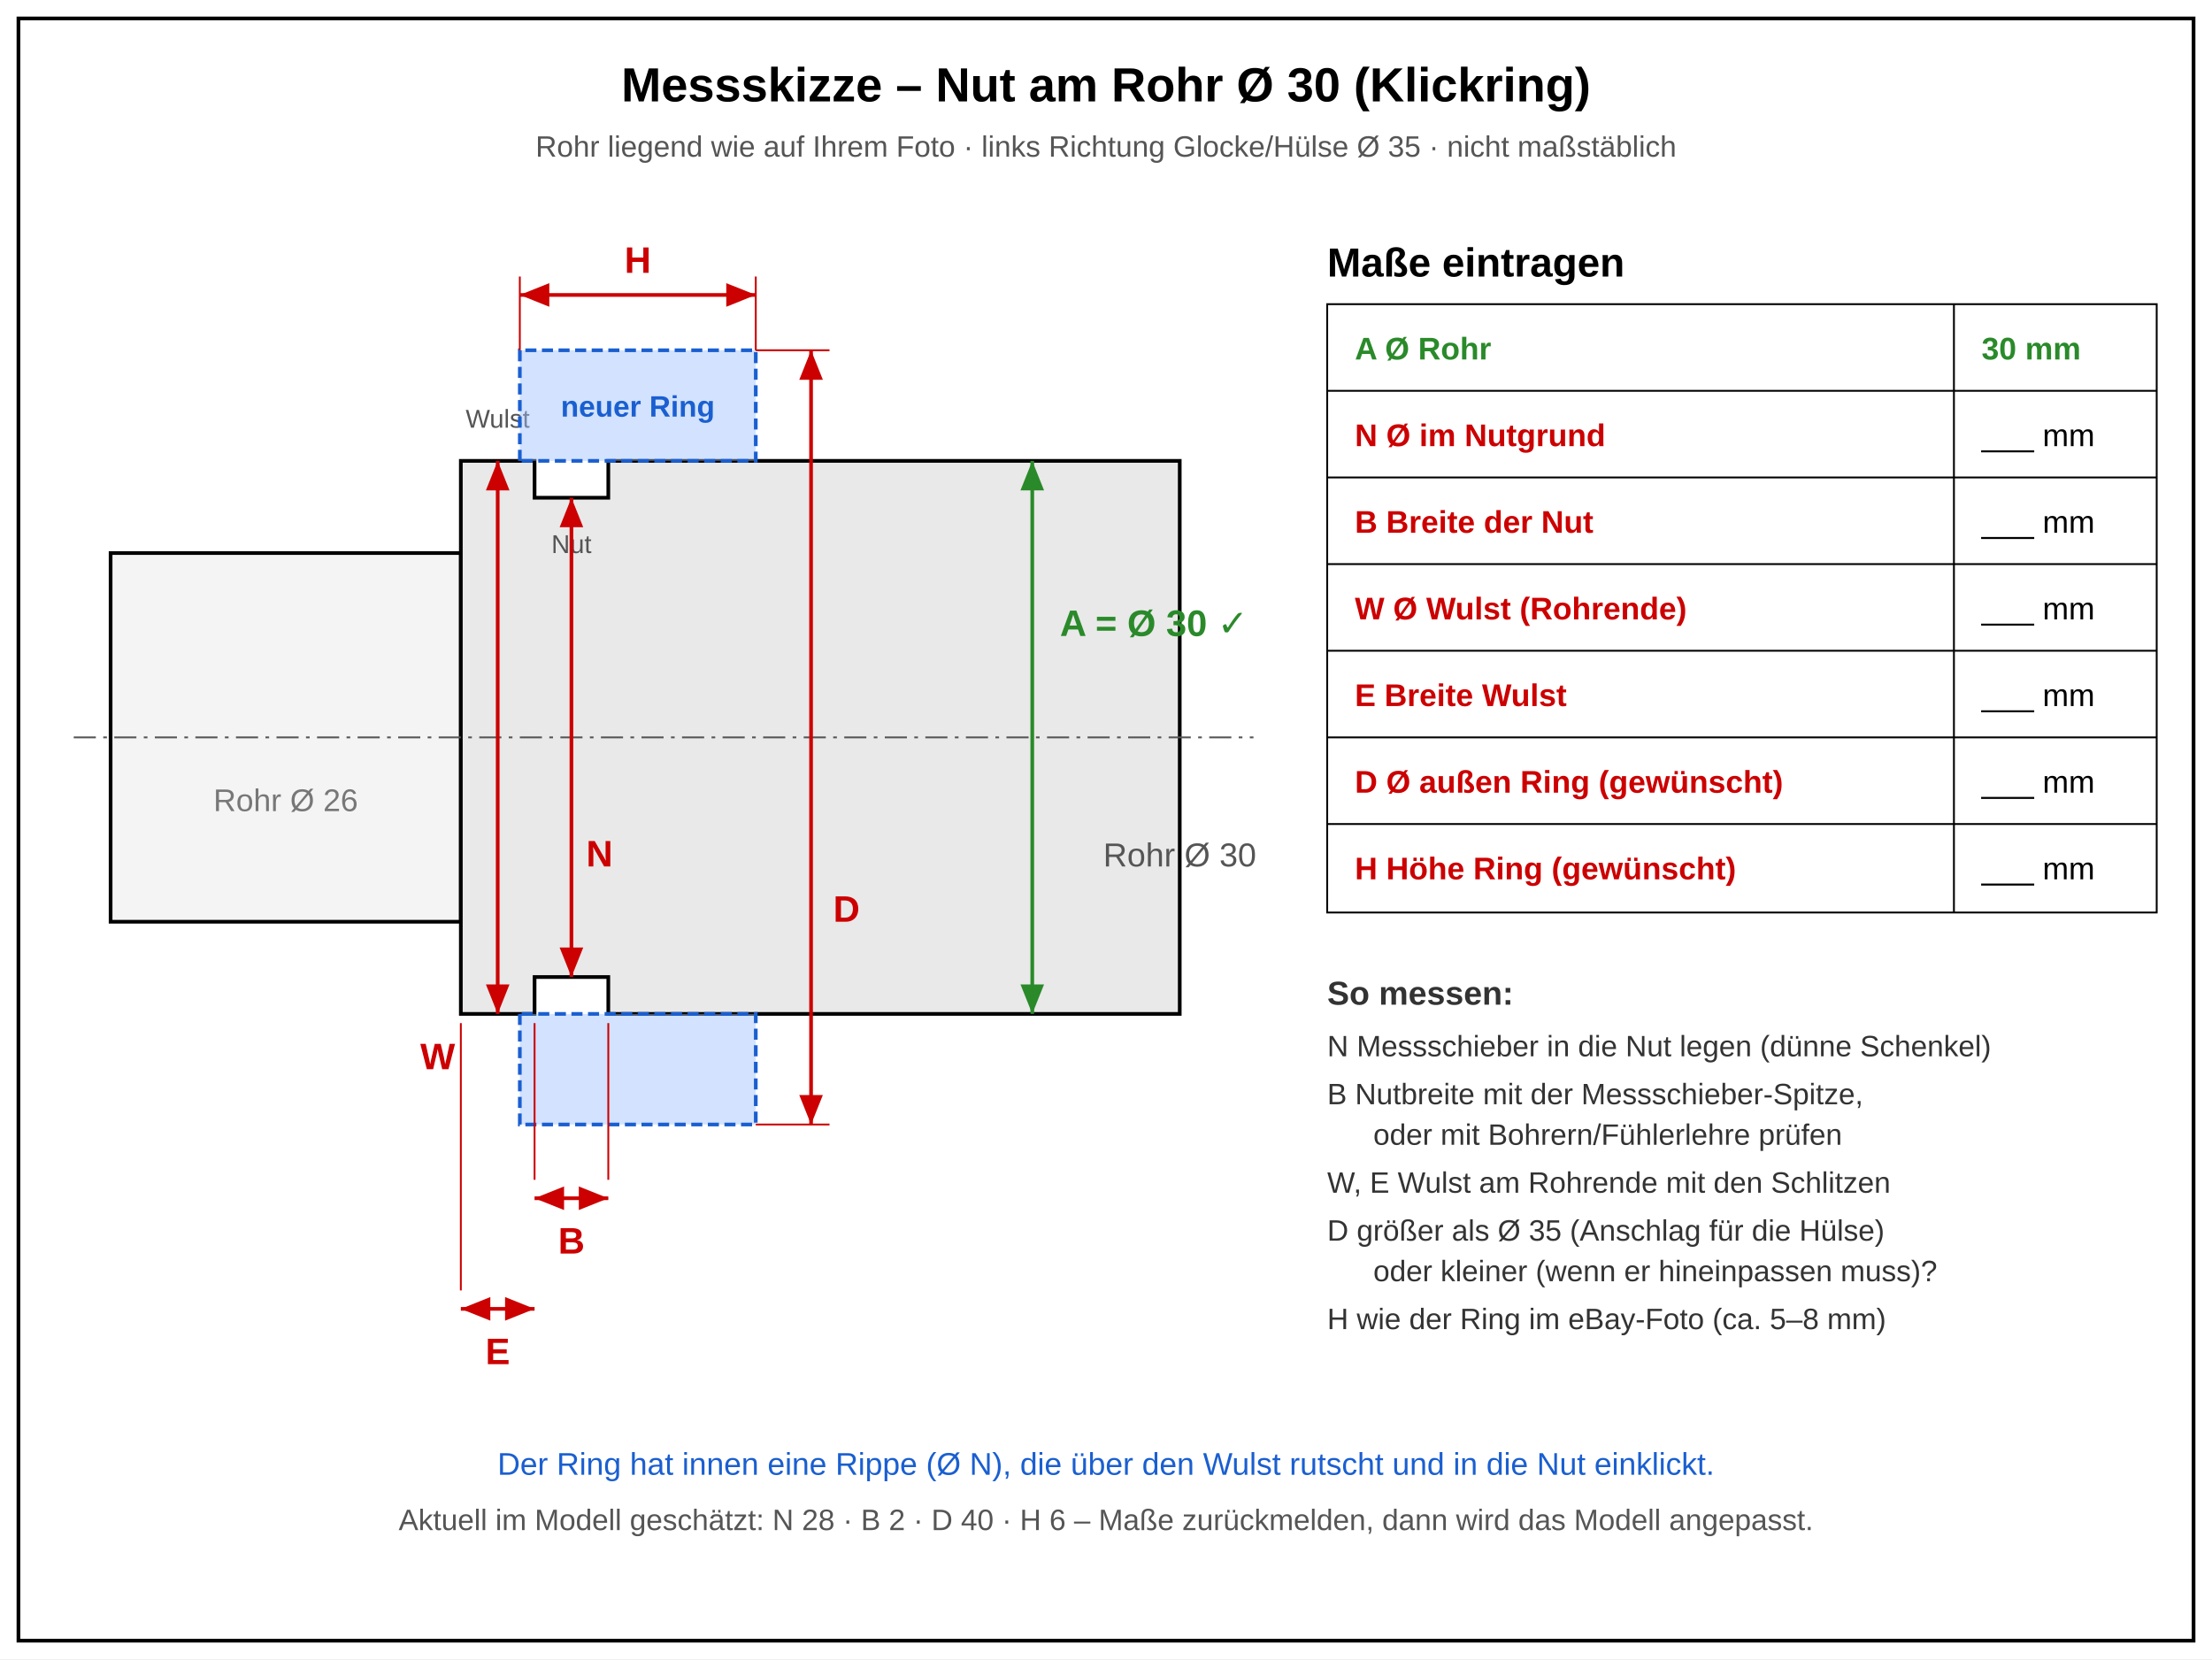
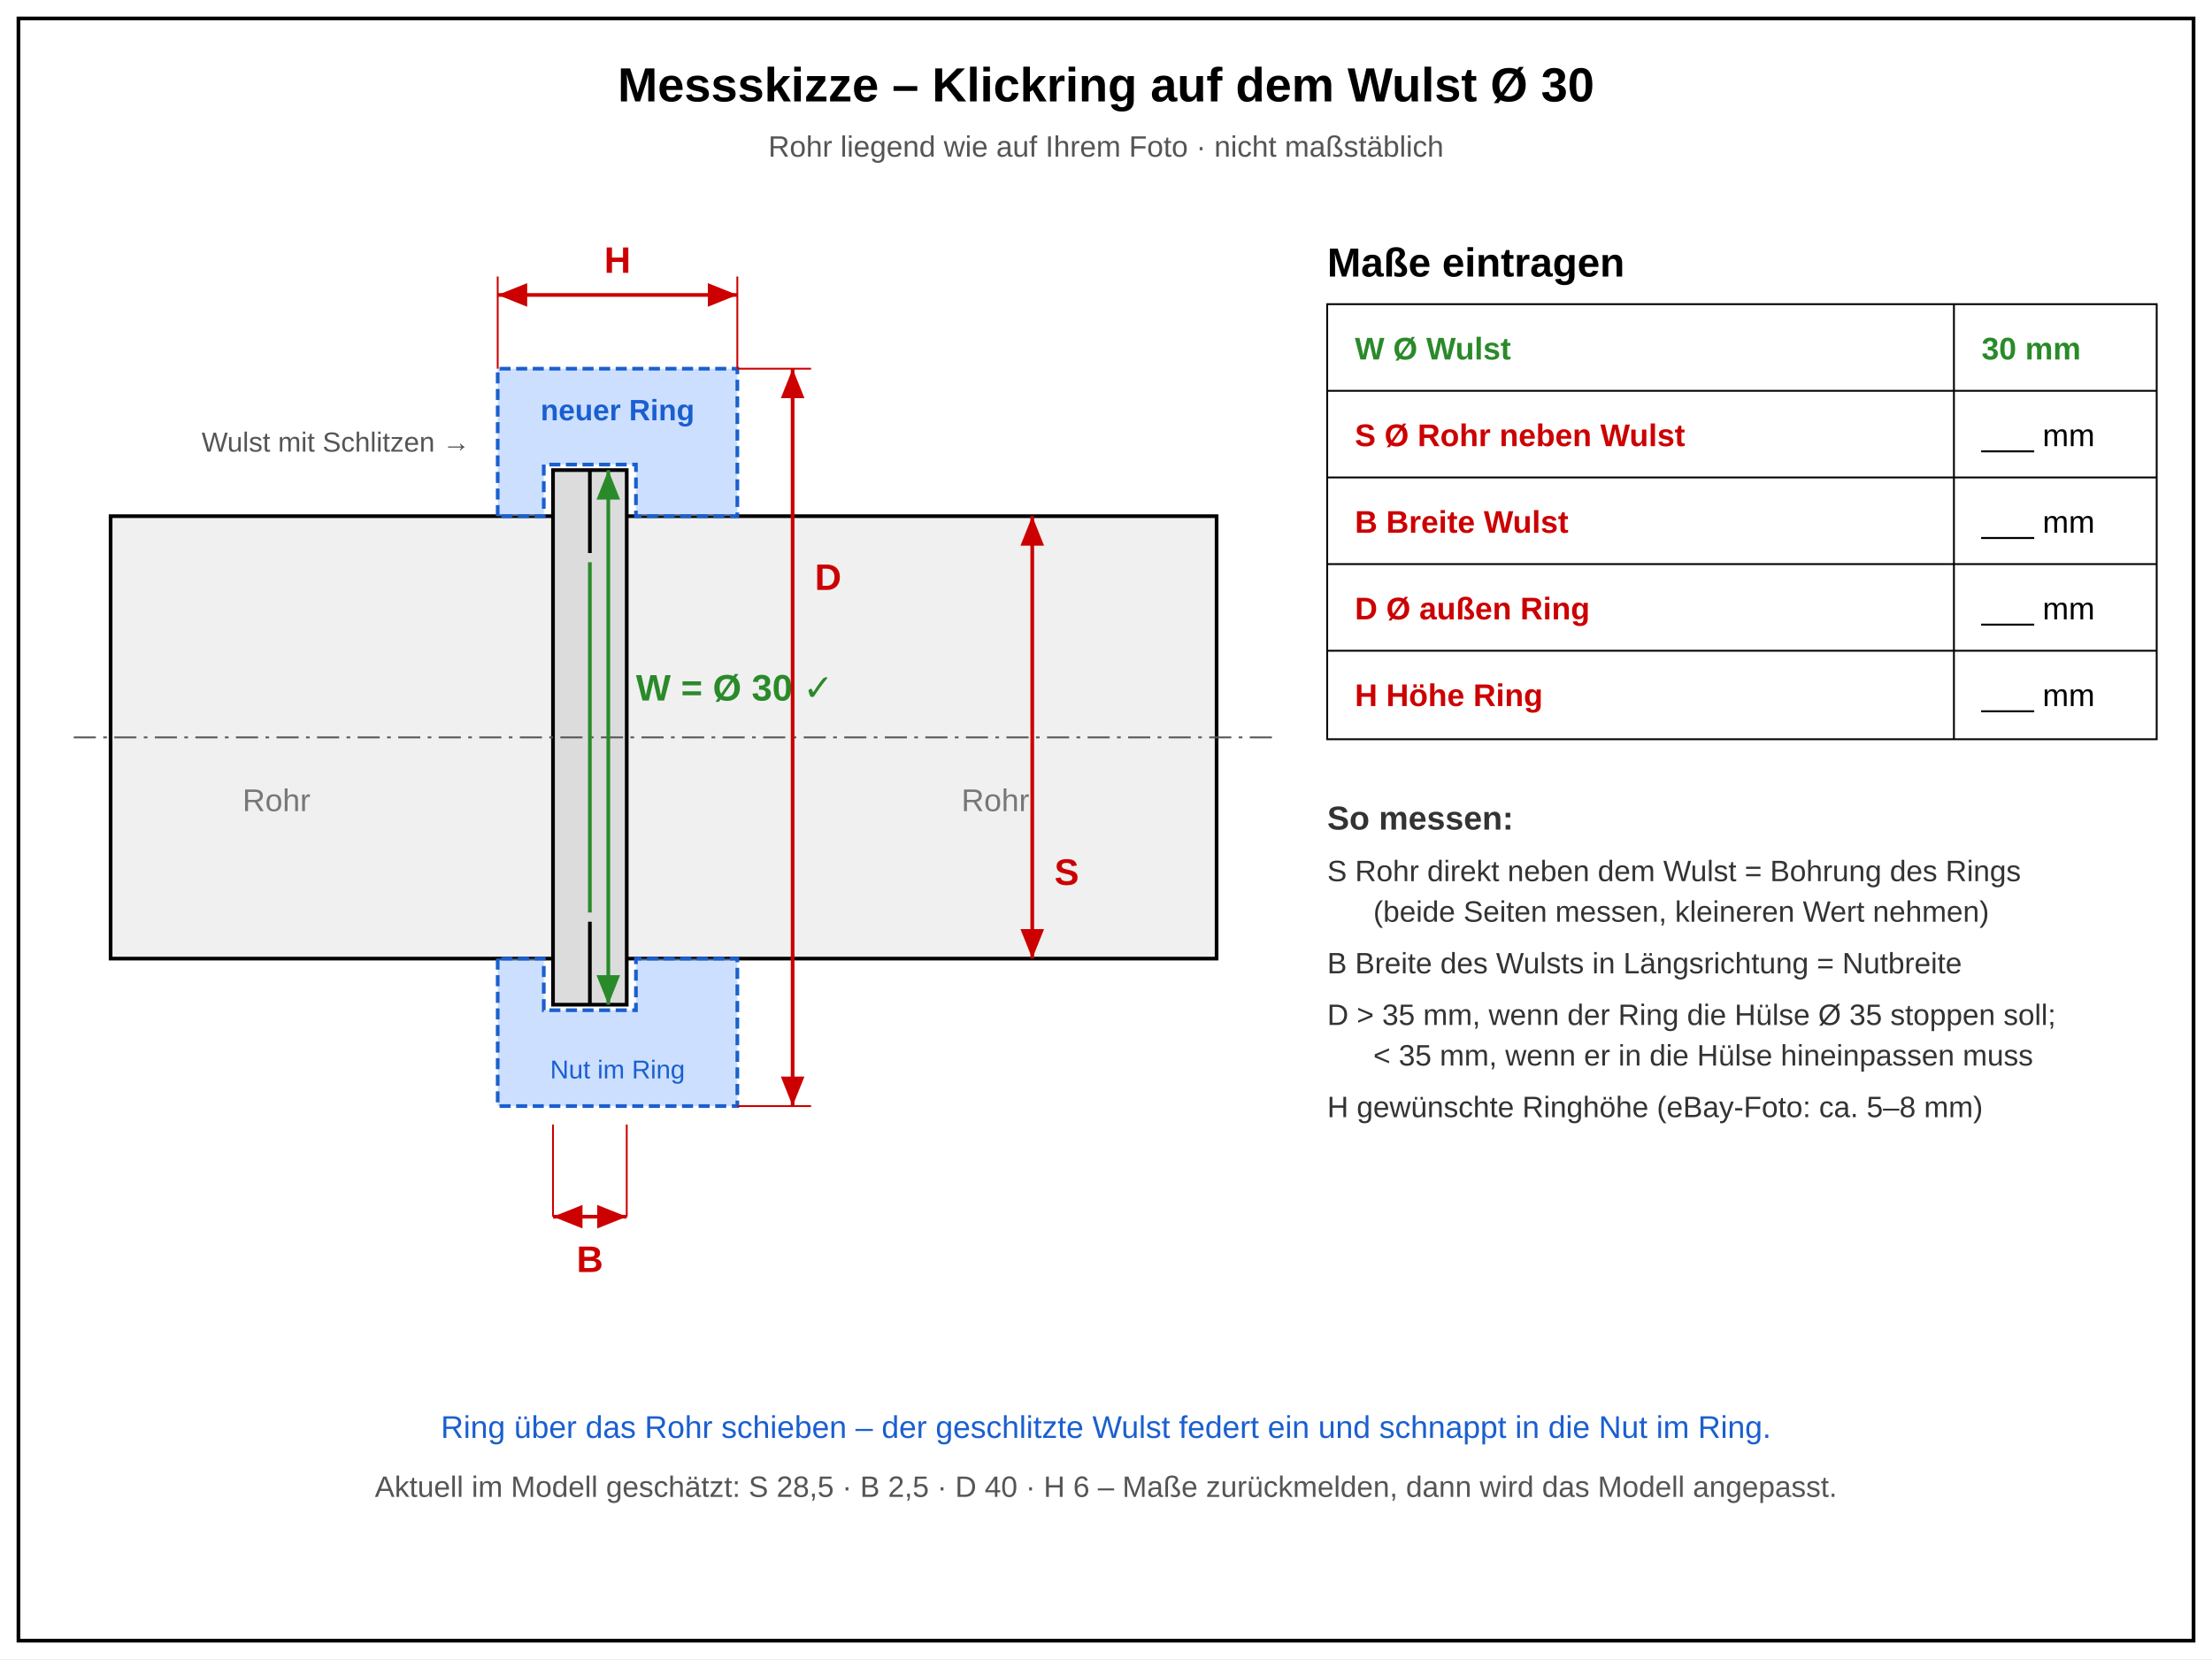
<svg xmlns="http://www.w3.org/2000/svg" width="1200" height="900" viewBox="0 0 1200 900" font-family="Arial, sans-serif">
  <defs>
    <marker id="a" viewBox="0 0 10 10" refX="10" refY="5" markerWidth="8" markerHeight="8" orient="auto-start-reverse">
      <path d="M0,1 L10,5 L0,9 z" fill="#c00" />
    </marker>
    <marker id="g" viewBox="0 0 10 10" refX="10" refY="5" markerWidth="8" markerHeight="8" orient="auto-start-reverse">
      <path d="M0,1 L10,5 L0,9 z" fill="#2a8a2a" />
    </marker>
  </defs>
  <rect width="1200" height="900" fill="#fff" />
  <rect x="10" y="10" width="1180" height="880" fill="none" stroke="#000" stroke-width="2" />
-   <text x="600" y="55" font-size="26" font-weight="bold" text-anchor="middle">Messskizze – Nut am Rohr Ø 30 (Klickring)</text>
-   <text x="600" y="85" font-size="16" text-anchor="middle" fill="#555">Rohr liegend wie auf Ihrem Foto · links Richtung Glocke/Hülse Ø 35 · nicht maßstäblich</text>
-   <rect x="60" y="300" width="190" height="200" fill="#f4f4f4" stroke="#000" stroke-width="2" />
-   <text x="155" y="440" font-size="17" text-anchor="middle" fill="#777">Rohr Ø 26</text>
-   <path d="M250,270 L250,250 L290,250 L290,270 L330,270 L330,250 L640,250 L640,550 L330,550 L330,530 L290,530 L290,550 L250,550 L250,530 Z" fill="#e9e9e9" stroke="#000" stroke-width="2" />
-   <text x="640" y="470" font-size="18" text-anchor="middle" fill="#555">Rohr Ø 30</text>
-   <text x="270" y="232" font-size="14" text-anchor="middle" fill="#555">Wulst</text>
-   <text x="310" y="300" font-size="14" text-anchor="middle" fill="#555">Nut</text>
-   <line x1="40" y1="400" x2="680" y2="400" stroke="#555" stroke-dasharray="12 4 2 4" />
-   <path d="M282,250 L282,190 L410,190 L410,250 Z" fill="#9cc0ff" fill-opacity="0.45" stroke="#1a5fd0" stroke-width="2" stroke-dasharray="6 3" />
-   <path d="M282,550 L282,610 L410,610 L410,550 Z" fill="#9cc0ff" fill-opacity="0.45" stroke="#1a5fd0" stroke-width="2" stroke-dasharray="6 3" />
-   <text x="346" y="226" font-size="16" fill="#1a5fd0" font-weight="bold" text-anchor="middle">neuer Ring</text>
-   <line x1="560" y1="250" x2="560" y2="550" stroke="#2a8a2a" stroke-width="2" marker-start="url(#g)" marker-end="url(#g)" />
-   <text x="575" y="345" font-size="20" font-weight="bold" fill="#2a8a2a">A = Ø 30 ✓</text>
-   <line x1="310" y1="270" x2="310" y2="530" stroke="#c00" stroke-width="2" marker-start="url(#a)" marker-end="url(#a)" />
-   <text x="318" y="470" font-size="20" font-weight="bold" fill="#c00">N</text>
-   <line x1="270" y1="250" x2="270" y2="550" stroke="#c00" stroke-width="2" marker-start="url(#a)" marker-end="url(#a)" />
-   <text x="228" y="580" font-size="20" font-weight="bold" fill="#c00">W</text>
-   <line x1="290" y1="640" x2="290" y2="555" stroke="#c00" />
-   <line x1="330" y1="640" x2="330" y2="555" stroke="#c00" />
-   <line x1="290" y1="650" x2="330" y2="650" stroke="#c00" stroke-width="2" marker-start="url(#a)" marker-end="url(#a)" />
-   <text x="310" y="680" font-size="20" font-weight="bold" fill="#c00" text-anchor="middle">B</text>
-   <line x1="250" y1="700" x2="250" y2="555" stroke="#c00" />
-   <line x1="250" y1="710" x2="290" y2="710" stroke="#c00" stroke-width="2" marker-start="url(#a)" marker-end="url(#a)" />
-   <text x="270" y="740" font-size="20" font-weight="bold" fill="#c00" text-anchor="middle">E</text>
-   <line x1="440" y1="190" x2="440" y2="610" stroke="#c00" stroke-width="2" marker-start="url(#a)" marker-end="url(#a)" />
-   <line x1="410" y1="190" x2="450" y2="190" stroke="#c00" />
-   <line x1="410" y1="610" x2="450" y2="610" stroke="#c00" />
-   <text x="452" y="500" font-size="20" font-weight="bold" fill="#c00">D</text>
-   <line x1="282" y1="160" x2="410" y2="160" stroke="#c00" stroke-width="2" marker-start="url(#a)" marker-end="url(#a)" />
-   <line x1="282" y1="150" x2="282" y2="190" stroke="#c00" />
-   <line x1="410" y1="150" x2="410" y2="190" stroke="#c00" />
-   <text x="346" y="148" font-size="20" font-weight="bold" fill="#c00" text-anchor="middle">H</text>
+   <text x="600" y="55" font-size="26" font-weight="bold" text-anchor="middle">Messskizze – Klickring auf dem Wulst Ø 30</text>
+   <text x="600" y="85" font-size="16" text-anchor="middle" fill="#555">Rohr liegend wie auf Ihrem Foto · nicht maßstäblich</text>
+   <rect x="60" y="280" width="600" height="240" fill="#f0f0f0" stroke="#000" stroke-width="2" />
+   <rect x="300" y="255" width="40" height="290" fill="#dcdcdc" stroke="#000" stroke-width="2" />
+   <line x1="320" y1="255" x2="320" y2="300" stroke="#000" stroke-width="2" />
+   <line x1="320" y1="500" x2="320" y2="545" stroke="#000" stroke-width="2" />
+   <text x="255" y="245" font-size="15" text-anchor="end" fill="#555">Wulst mit Schlitzen →</text>
+   <line x1="40" y1="400" x2="690" y2="400" stroke="#555" stroke-dasharray="12 4 2 4" />
+   <text x="150" y="440" font-size="17" text-anchor="middle" fill="#777">Rohr</text>
+   <text x="540" y="440" font-size="17" text-anchor="middle" fill="#777">Rohr</text>
+   <path d="M270,280 L270,200 L400,200 L400,280 L345,280 L345,252 L295,252 L295,280 Z" fill="#9cc0ff" fill-opacity="0.5" stroke="#1a5fd0" stroke-width="2" stroke-dasharray="6 3" />
+   <path d="M270,520 L270,600 L400,600 L400,520 L345,520 L345,548 L295,548 L295,520 Z" fill="#9cc0ff" fill-opacity="0.5" stroke="#1a5fd0" stroke-width="2" stroke-dasharray="6 3" />
+   <text x="335" y="228" font-size="16" fill="#1a5fd0" font-weight="bold" text-anchor="middle">neuer Ring</text>
+   <text x="335" y="585" font-size="14" fill="#1a5fd0" text-anchor="middle">Nut im Ring</text>
+   <line x1="320" y1="305" x2="320" y2="495" stroke="#2a8a2a" stroke-width="2" />
+   <line x1="330" y1="255" x2="330" y2="545" stroke="#2a8a2a" stroke-width="2" marker-start="url(#g)" marker-end="url(#g)" />
+   <text x="345" y="380" font-size="20" font-weight="bold" fill="#2a8a2a">W = Ø 30 ✓</text>
+   <line x1="560" y1="280" x2="560" y2="520" stroke="#c00" stroke-width="2" marker-start="url(#a)" marker-end="url(#a)" />
+   <text x="572" y="480" font-size="20" font-weight="bold" fill="#c00">S</text>
+   <line x1="300" y1="660" x2="300" y2="610" stroke="#c00" />
+   <line x1="340" y1="660" x2="340" y2="610" stroke="#c00" />
+   <line x1="300" y1="660" x2="340" y2="660" stroke="#c00" stroke-width="2" marker-start="url(#a)" marker-end="url(#a)" />
+   <text x="320" y="690" font-size="20" font-weight="bold" fill="#c00" text-anchor="middle">B</text>
+   <line x1="430" y1="200" x2="430" y2="600" stroke="#c00" stroke-width="2" marker-start="url(#a)" marker-end="url(#a)" />
+   <line x1="400" y1="200" x2="440" y2="200" stroke="#c00" />
+   <line x1="400" y1="600" x2="440" y2="600" stroke="#c00" />
+   <text x="442" y="320" font-size="20" font-weight="bold" fill="#c00">D</text>
+   <line x1="270" y1="160" x2="400" y2="160" stroke="#c00" stroke-width="2" marker-start="url(#a)" marker-end="url(#a)" />
+   <line x1="270" y1="150" x2="270" y2="200" stroke="#c00" />
+   <line x1="400" y1="150" x2="400" y2="200" stroke="#c00" />
+   <text x="335" y="148" font-size="20" font-weight="bold" fill="#c00" text-anchor="middle">H</text>
  <g font-size="17">
    <text x="720" y="150" font-size="22" font-weight="bold">Maße eintragen</text>
-     <rect x="720" y="165" width="450" height="330" fill="none" stroke="#000" />
+     <rect x="720" y="165" width="450" height="236" fill="none" stroke="#000" />
    <g stroke="#000">
      <line x1="720" y1="212" x2="1170" y2="212" />
      <line x1="720" y1="259" x2="1170" y2="259" />
      <line x1="720" y1="306" x2="1170" y2="306" />
      <line x1="720" y1="353" x2="1170" y2="353" />
-       <line x1="720" y1="400" x2="1170" y2="400" />
-       <line x1="720" y1="447" x2="1170" y2="447" />
-       <line x1="1060" y1="165" x2="1060" y2="495" />
+       <line x1="1060" y1="165" x2="1060" y2="401" />
    </g>
-     <text x="735" y="195" fill="#2a8a2a" font-weight="bold">A  Ø Rohr</text>
+     <text x="735" y="195" fill="#2a8a2a" font-weight="bold">W  Ø Wulst</text>
    <text x="1075" y="195" fill="#2a8a2a" font-weight="bold">30 mm</text>
-     <text x="735" y="242" fill="#c00" font-weight="bold">N  Ø im Nutgrund</text>
+     <text x="735" y="242" fill="#c00" font-weight="bold">S  Ø Rohr neben Wulst</text>
    <text x="1075" y="242">___ mm</text>
-     <text x="735" y="289" fill="#c00" font-weight="bold">B  Breite der Nut</text>
+     <text x="735" y="289" fill="#c00" font-weight="bold">B  Breite Wulst</text>
    <text x="1075" y="289">___ mm</text>
-     <text x="735" y="336" fill="#c00" font-weight="bold">W  Ø Wulst (Rohrende)</text>
+     <text x="735" y="336" fill="#c00" font-weight="bold">D  Ø außen Ring</text>
    <text x="1075" y="336">___ mm</text>
-     <text x="735" y="383" fill="#c00" font-weight="bold">E  Breite Wulst</text>
+     <text x="735" y="383" fill="#c00" font-weight="bold">H  Höhe Ring</text>
    <text x="1075" y="383">___ mm</text>
-     <text x="735" y="430" fill="#c00" font-weight="bold">D  Ø außen Ring (gewünscht)</text>
-     <text x="1075" y="430">___ mm</text>
-     <text x="735" y="477" fill="#c00" font-weight="bold">H  Höhe Ring (gewünscht)</text>
-     <text x="1075" y="477">___ mm</text>
  </g>
  <g font-size="16" fill="#333">
-     <text x="720" y="545" font-weight="bold" font-size="18">So messen:</text>
-     <text x="720" y="573">N  Messschieber in die Nut legen (dünne Schenkel)</text>
-     <text x="720" y="599">B  Nutbreite mit der Messschieber-Spitze,</text>
-     <text x="745" y="621">oder mit Bohrern/Fühlerlehre prüfen</text>
-     <text x="720" y="647">W, E  Wulst am Rohrende mit den Schlitzen</text>
-     <text x="720" y="673">D  größer als Ø 35 (Anschlag für die Hülse)</text>
-     <text x="745" y="695">oder kleiner (wenn er hineinpassen muss)?</text>
-     <text x="720" y="721">H  wie der Ring im eBay-Foto (ca. 5–8 mm)</text>
+     <text x="720" y="450" font-weight="bold" font-size="18">So messen:</text>
+     <text x="720" y="478">S  Rohr direkt neben dem Wulst = Bohrung des Rings</text>
+     <text x="745" y="500">(beide Seiten messen, kleineren Wert nehmen)</text>
+     <text x="720" y="528">B  Breite des Wulsts in Längsrichtung = Nutbreite</text>
+     <text x="720" y="556">D  &gt; 35 mm, wenn der Ring die Hülse Ø 35 stoppen soll;</text>
+     <text x="745" y="578">&lt; 35 mm, wenn er in die Hülse hineinpassen muss</text>
+     <text x="720" y="606">H  gewünschte Ringhöhe (eBay-Foto: ca. 5–8 mm)</text>
  </g>
-   <text x="600" y="800" font-size="17" text-anchor="middle" fill="#1a5fd0">Der Ring hat innen eine Rippe (Ø N), die über den Wulst rutscht und in die Nut einklickt.</text>
-   <text x="600" y="830" font-size="16" text-anchor="middle" fill="#555">Aktuell im Modell geschätzt: N 28 · B 2 · D 40 · H 6 – Maße zurückmelden, dann wird das Modell angepasst.</text>
+   <text x="600" y="780" font-size="17" text-anchor="middle" fill="#1a5fd0">Ring über das Rohr schieben – der geschlitzte Wulst federt ein und schnappt in die Nut im Ring.</text>
+   <text x="600" y="812" font-size="16" text-anchor="middle" fill="#555">Aktuell im Modell geschätzt: S 28,5 · B 2,5 · D 40 · H 6 – Maße zurückmelden, dann wird das Modell angepasst.</text>
</svg>
